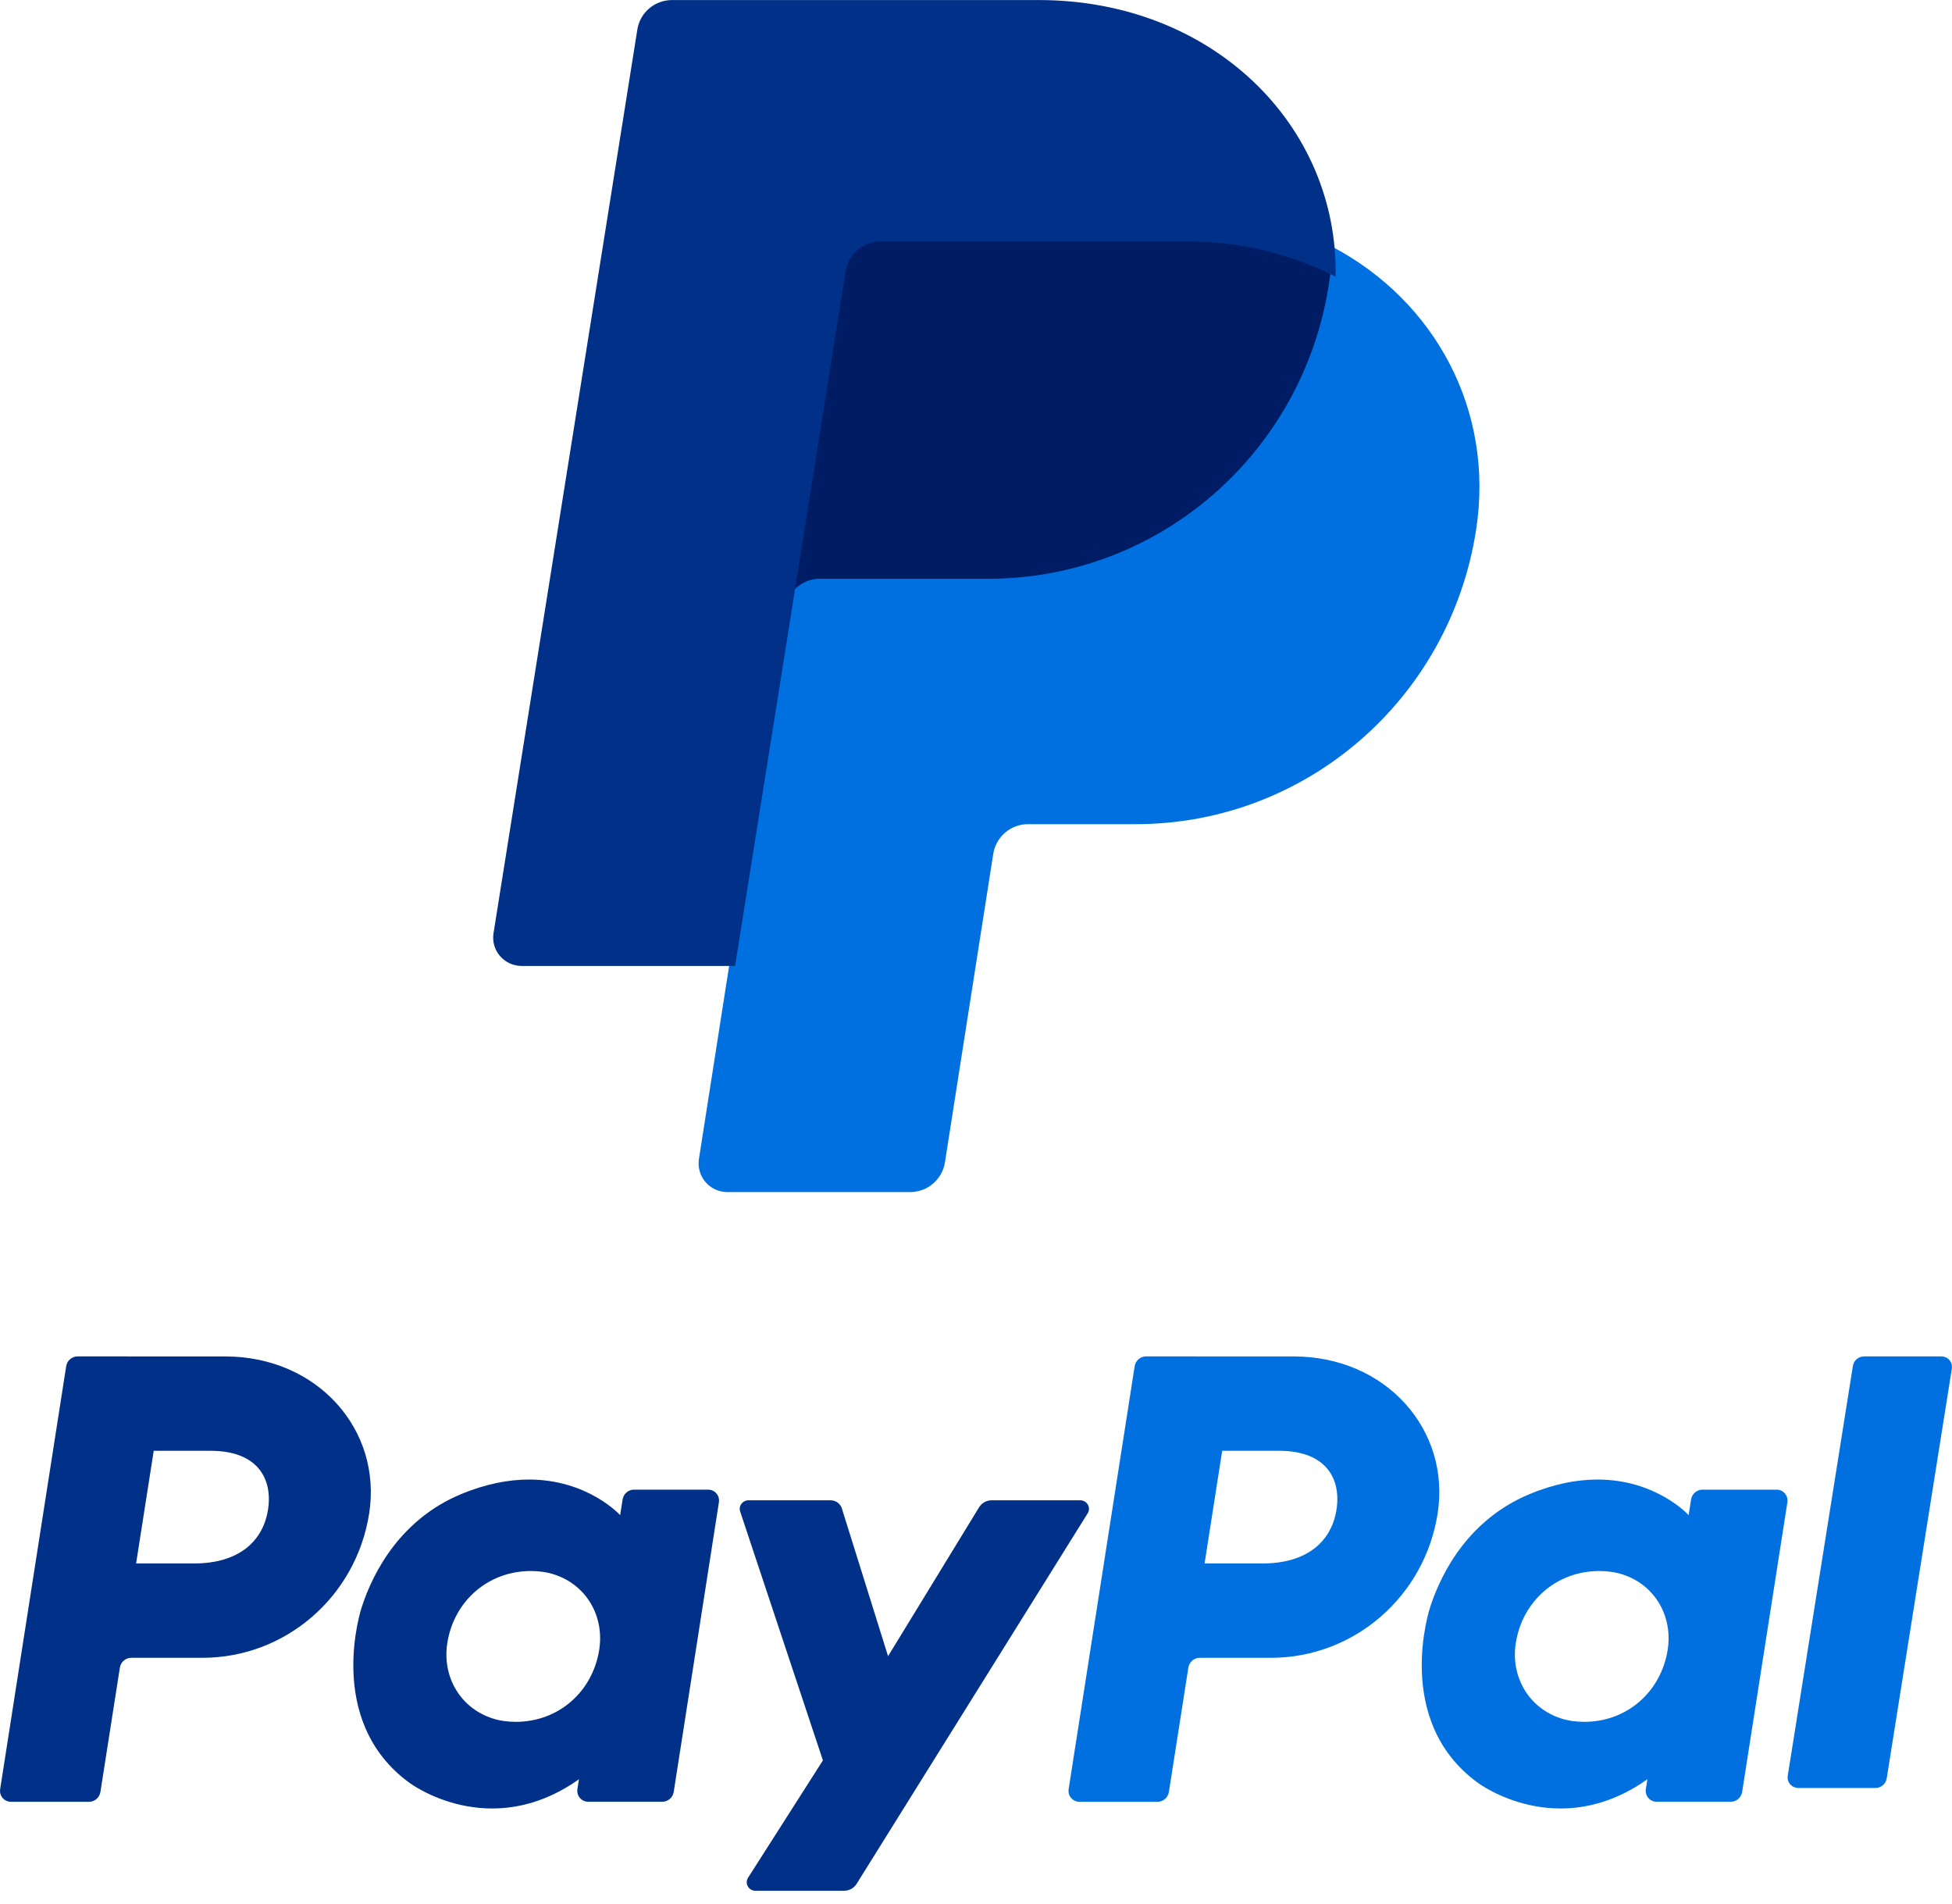
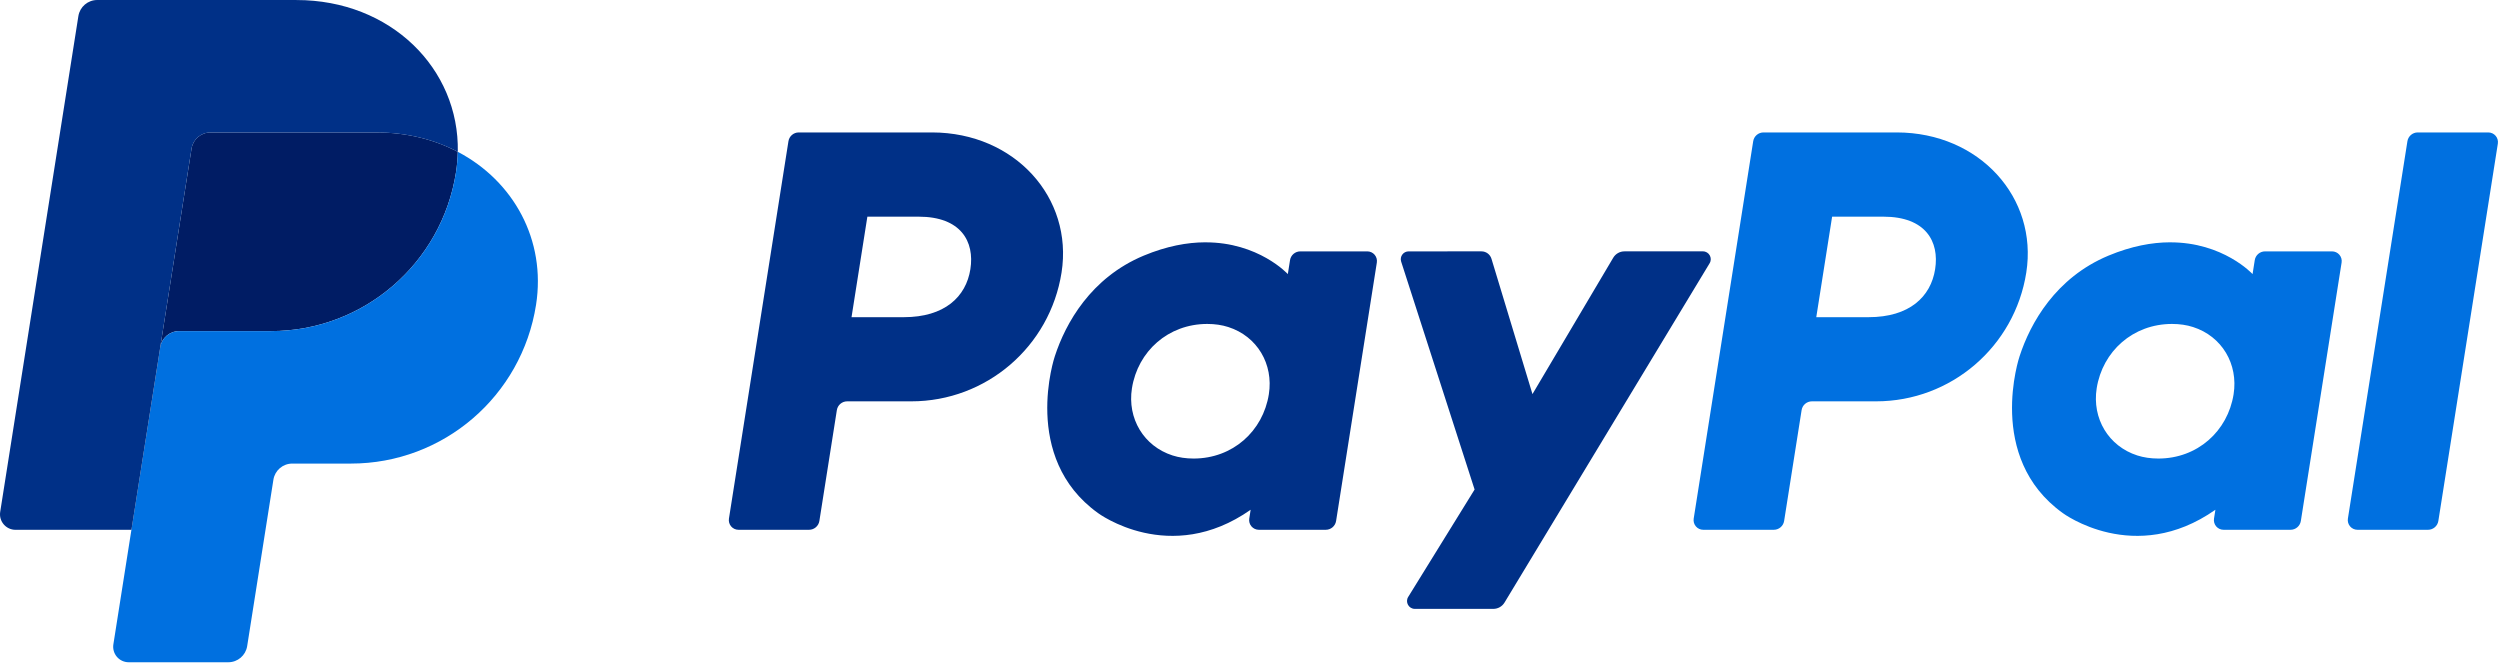
- <svg xmlns="http://www.w3.org/2000/svg" height="39" viewBox="0 0 40 39" width="40">
-   <g fill="none">
-     <path d="m1.59 27.789c-.117 0-.216.086-.234.203l-1.353 8.665c-.019.121.063.234.183.254.011.002.022.003.034.003h1.604c.117 0 .216-.086.234-.203l.398-2.544c.018-.117.118-.203.234-.203h1.459c1.704 0 3.151-1.256 3.416-2.958.267-1.716-1.061-3.213-2.943-3.216zm1.56 1.934h1.167c.961 0 1.274.573 1.175 1.206-.099.635-.585 1.102-1.515 1.102h-1.188zm7.679.589c-.405.002-.871.085-1.395.305-1.2.505-1.777 1.55-2.022 2.311 0 0-.779 2.323.981 3.599 0 0 1.633 1.228 3.471-.075l-.032.204c-.019.121.063.234.183.254.011.002.022.003.034.003h1.523c.117 0 .216-.086.234-.203l.926-5.934c.019-.121-.063-.234-.183-.254-.011-.002-.022-.003-.034-.003h-1.523c-.117 0-.216.086-.234.203l-.05.319s-.665-.734-1.881-.729zm.049 1.874c.175 0 .335.024.479.071.657.213 1.03.851.922 1.542-.133.851-.824 1.477-1.71 1.477-.175 0-.335-.024-.479-.071-.657-.213-1.032-.851-.924-1.542.132-.851.826-1.477 1.712-1.477z" fill="#003087" />
-     <path d="m23.485 27.789c-.117 0-.216.086-.234.203l-1.353 8.665c-.019.121.063.234.183.254.011.002.022.003.034.003h1.604c.117 0 .216-.086.234-.203l.398-2.544c.018-.117.118-.203.234-.203h1.459c1.704 0 3.151-1.256 3.416-2.958.267-1.716-1.061-3.213-2.943-3.216zm1.56 1.934h1.167c.961 0 1.274.573 1.175 1.206-.099.635-.585 1.102-1.515 1.102h-1.188zm7.678.589c-.405.002-.871.085-1.395.305-1.2.505-1.777 1.55-2.022 2.311 0 0-.779 2.323.981 3.599 0 0 1.633 1.228 3.471-.075l-.032.204c-.019.121.063.234.183.254.011.002.022.003.034.003h1.523c.117 0 .216-.086.234-.203l.927-5.934c.019-.121-.063-.234-.183-.254-.011-.002-.023-.003-.034-.003h-1.523c-.117 0-.216.086-.234.203l-.05.319c.001 0-.664-.734-1.88-.729zm.05 1.874c.175 0 .335.024.479.071.657.213 1.03.851.922 1.542-.133.851-.824 1.477-1.71 1.477-.175 0-.335-.024-.479-.071-.657-.213-1.032-.851-.924-1.542.132-.851.826-1.477 1.712-1.477z" fill="#0070e0" />
-     <path d="m15.339 30.737c-.123 0-.21.116-.172.229l1.696 5.1-1.534 2.404c-.075.116.012.267.153.267h1.813c.106 0 .203-.054.258-.141l4.736-7.593c.073-.116-.014-.266-.155-.266h-1.812c-.106 0-.205.055-.259.144l-1.865 3.05-.947-3.028c-.031-.098-.125-.166-.231-.166z" fill="#003087" />
-     <path d="m38.2 27.789c-.115 0-.213.083-.231.196l-1.335 8.397c-.019.118.062.227.18.246.011.002.023.003.034.003h1.583c.115 0 .213-.083.231-.196l1.335-8.397c.019-.118-.062-.227-.18-.246-.011-.002-.022-.003-.033-.003z" fill="#0070e0" />
-     <path d="m17.917 4.632c-.359.001-.664.255-.72.6l-1.197 7.4c.056-.345.361-.6.72-.6h3.507c3.529 0 6.525-2.51 7.072-5.912.041-.254.064-.51.069-.767-.897-.459-1.951-.721-3.105-.721z" fill="#001c64" />
-     <path d="m27.298 5.053c-.005.262-.028.523-.068.781-.54 3.465-3.493 6.023-6.973 6.023h-3.459c-.353 0-.655.259-.71.611l-1.085 6.927-.68 4.346c-.051.321.166.622.485.673.03.005.061.008.092.008h3.754c.354 0 .655-.259.71-.611l.989-6.315c.055-.352.357-.611.711-.611h2.21c3.48 0 6.434-2.557 6.973-6.023.383-2.46-.846-4.698-2.948-5.808z" fill="#0070e0" />
-     <path d="m13.772.001c-.354 0-.656.255-.711.601l-2.948 18.518c-.056.352.219.67.578.67h4.372l1.086-6.819 1.181-7.421c.055-.346.357-.602.711-.602h6.263c1.14 0 2.179.263 3.065.723.06-3.106-2.527-5.67-6.084-5.67z" fill="#003087" />
+ <svg xmlns="http://www.w3.org/2000/svg" height="40" viewBox="0 0 151 40" width="151">
+   <g fill="none" transform="translate(-.000089)">
+     <path d="m48.245 7.999c-.311 0-.574.225-.623.532l-3.594 22.794c-.026.169.022.34.133.47.111.13.273.204.443.204h4.263c.31 0 .574-.226.623-.532l1.056-6.694c.048-.307.312-.532.623-.532h3.875c4.528 0 8.372-3.304 9.074-7.781.708-4.515-2.819-8.452-7.818-8.461zm4.144 5.088h3.101c2.553 0 3.384 1.506 3.121 3.172-.263 1.669-1.554 2.899-4.023 2.899h-3.156zm20.398 1.549c-1.076.004-2.315.225-3.705.804-3.189 1.329-4.721 4.077-5.371 6.08 0 0-2.07 6.111 2.607 9.468 0 0 4.338 3.232 9.221-.199l-.084.536c-.026.168.022.34.133.469s.272.204.443.205h4.046c.311 0 .574-.226.623-.532l2.461-15.609c.027-.168-.022-.34-.132-.47-.111-.13-.273-.205-.443-.205h-4.046c-.311 0-.575.226-.623.532l-.132.84s-1.767-1.93-4.997-1.918zm.132 4.93c.465 0 .89.064 1.271.187 1.746.56 2.736 2.238 2.449 4.056-.353 2.239-2.189 3.887-4.544 3.887-.464 0-.889-.064-1.271-.186-1.745-.56-2.742-2.238-2.455-4.056.353-2.239 2.195-3.888 4.549-3.888z" fill="#003087" />
+     <path d="m106.516 7.999c-.311 0-.574.225-.623.532l-3.594 22.794c-.026.169.022.34.133.47.111.13.273.204.443.204h4.263c.31 0 .574-.226.623-.532l1.056-6.694c.048-.307.312-.532.623-.532h3.875c4.528 0 8.371-3.304 9.073-7.781.708-4.515-2.818-8.452-7.817-8.461zm4.144 5.088h3.101c2.553 0 3.384 1.506 3.121 3.172-.263 1.669-1.553 2.899-4.023 2.899h-3.156zm20.398 1.549c-1.076.004-2.315.225-3.705.804-3.189 1.329-4.721 4.077-5.371 6.08 0 0-2.069 6.111 2.608 9.468 0 0 4.337 3.232 9.22-.199l-.084.536c-.026.169.022.34.133.47.111.13.273.204.443.204h4.046c.311 0 .574-.226.623-.532l2.462-15.609c.027-.169-.022-.341-.133-.47-.111-.13-.273-.205-.444-.205h-4.046c-.311 0-.575.226-.623.532l-.132.84s-1.767-1.93-4.997-1.918zm.132 4.93c.465 0 .89.064 1.271.187 1.746.56 2.736 2.238 2.449 4.056-.353 2.239-2.189 3.887-4.544 3.887-.464 0-.889-.064-1.271-.186-1.745-.56-2.742-2.238-2.455-4.056.353-2.239 2.195-3.888 4.549-3.888z" fill="#0070e0" />
+     <path d="m85.081 15.183c-.321 0-.549.313-.451.618l4.436 13.766-4.011 6.487c-.195.315.032.722.402.722h4.741c.276-0.0.531-.145.674-.38l12.39-20.496c.19-.315-.037-.718-.405-.718h-4.741c-.279 0-.536.147-.678.387l-4.877 8.234-2.476-8.173c-.081-.266-.326-.448-.604-.448z" fill="#003087" />
+     <path d="m146.031 7.999c-.31 0-.574.226-.623.532l-3.595 22.793c-.027.169.022.341.133.47.111.13.273.205.444.205h4.263c.31 0 .574-.226.623-.532l3.594-22.794c.026-.168-.022-.34-.133-.469-.111-.13-.272-.204-.443-.205z" fill="#0070e0" />
+     <path d="m12.709 7.999c-.567 0-1.05.413-1.139.973l-1.892 12c.088-.56.571-.973 1.139-.973h5.544c5.58 0 10.315-4.071 11.18-9.587.064-.412.101-.828.109-1.244-1.418-.744-3.084-1.169-4.909-1.169z" fill="#001c64" />
+     <path d="m27.65 9.168c-.008.417-.045.832-.109 1.244-.865 5.516-5.6 9.587-11.18 9.587h-5.544c-.567 0-1.05.413-1.139.973l-1.74 11.027-1.09 6.918c-.043.27.035.546.212.755.178.208.438.328.712.328h6.018c.567-0 1.05-.413 1.139-.973l1.585-10.054c.089-.561.572-.973 1.14-.973h3.543c5.58 0 10.315-4.071 11.18-9.587.614-3.915-1.357-7.477-4.727-9.244z" fill="#0070e0" />
+     <path d="m5.873 0c-.567 0-1.05.413-1.139.973l-4.722 29.945c-.09.568.35 1.083.925 1.083h7.003l1.739-11.027 1.892-12c.089-.56.571-.973 1.139-.973h10.032c1.826 0 3.491.426 4.909 1.169.097-5.022-4.047-9.168-9.744-9.168z" fill="#003087" />
  </g>
</svg>
